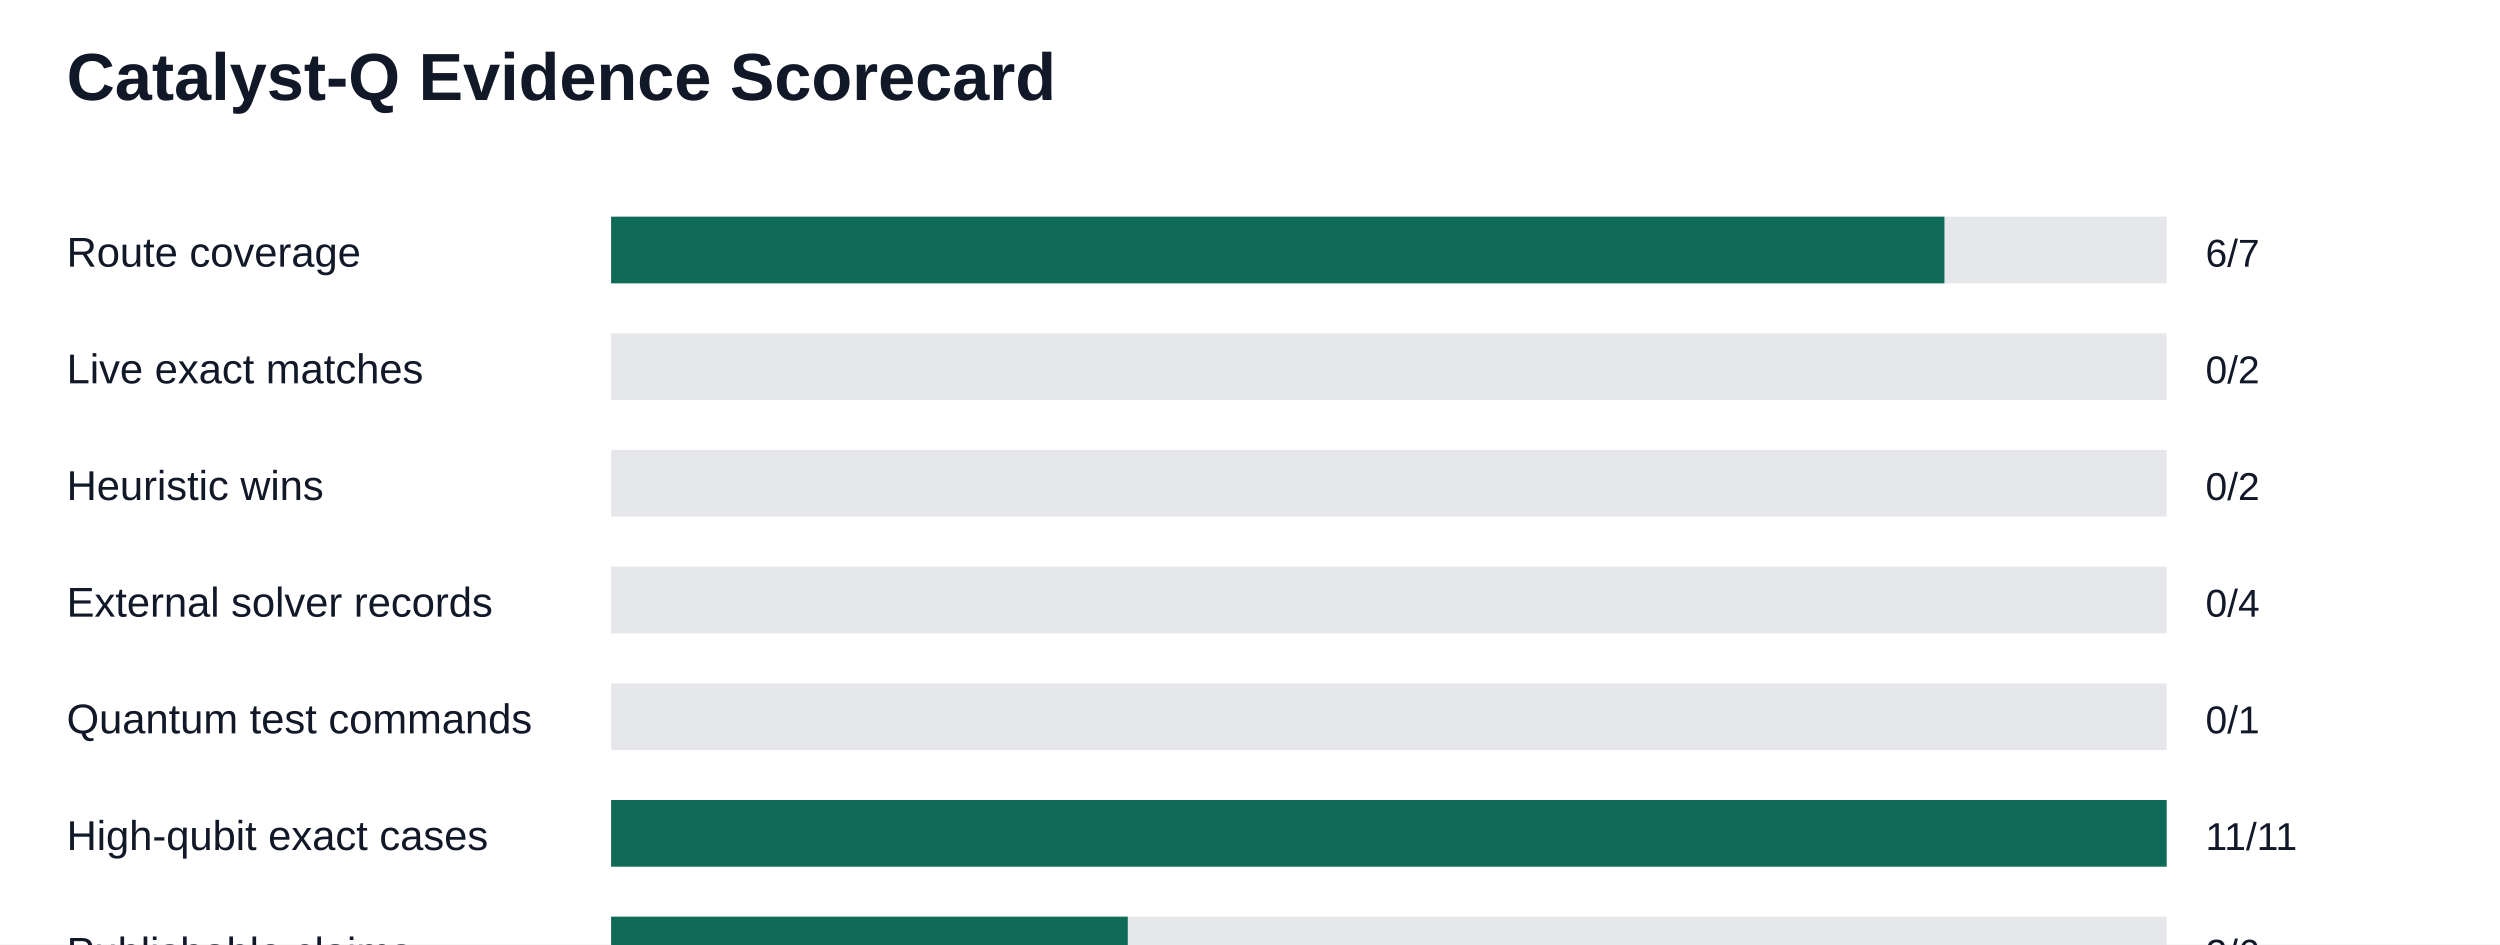
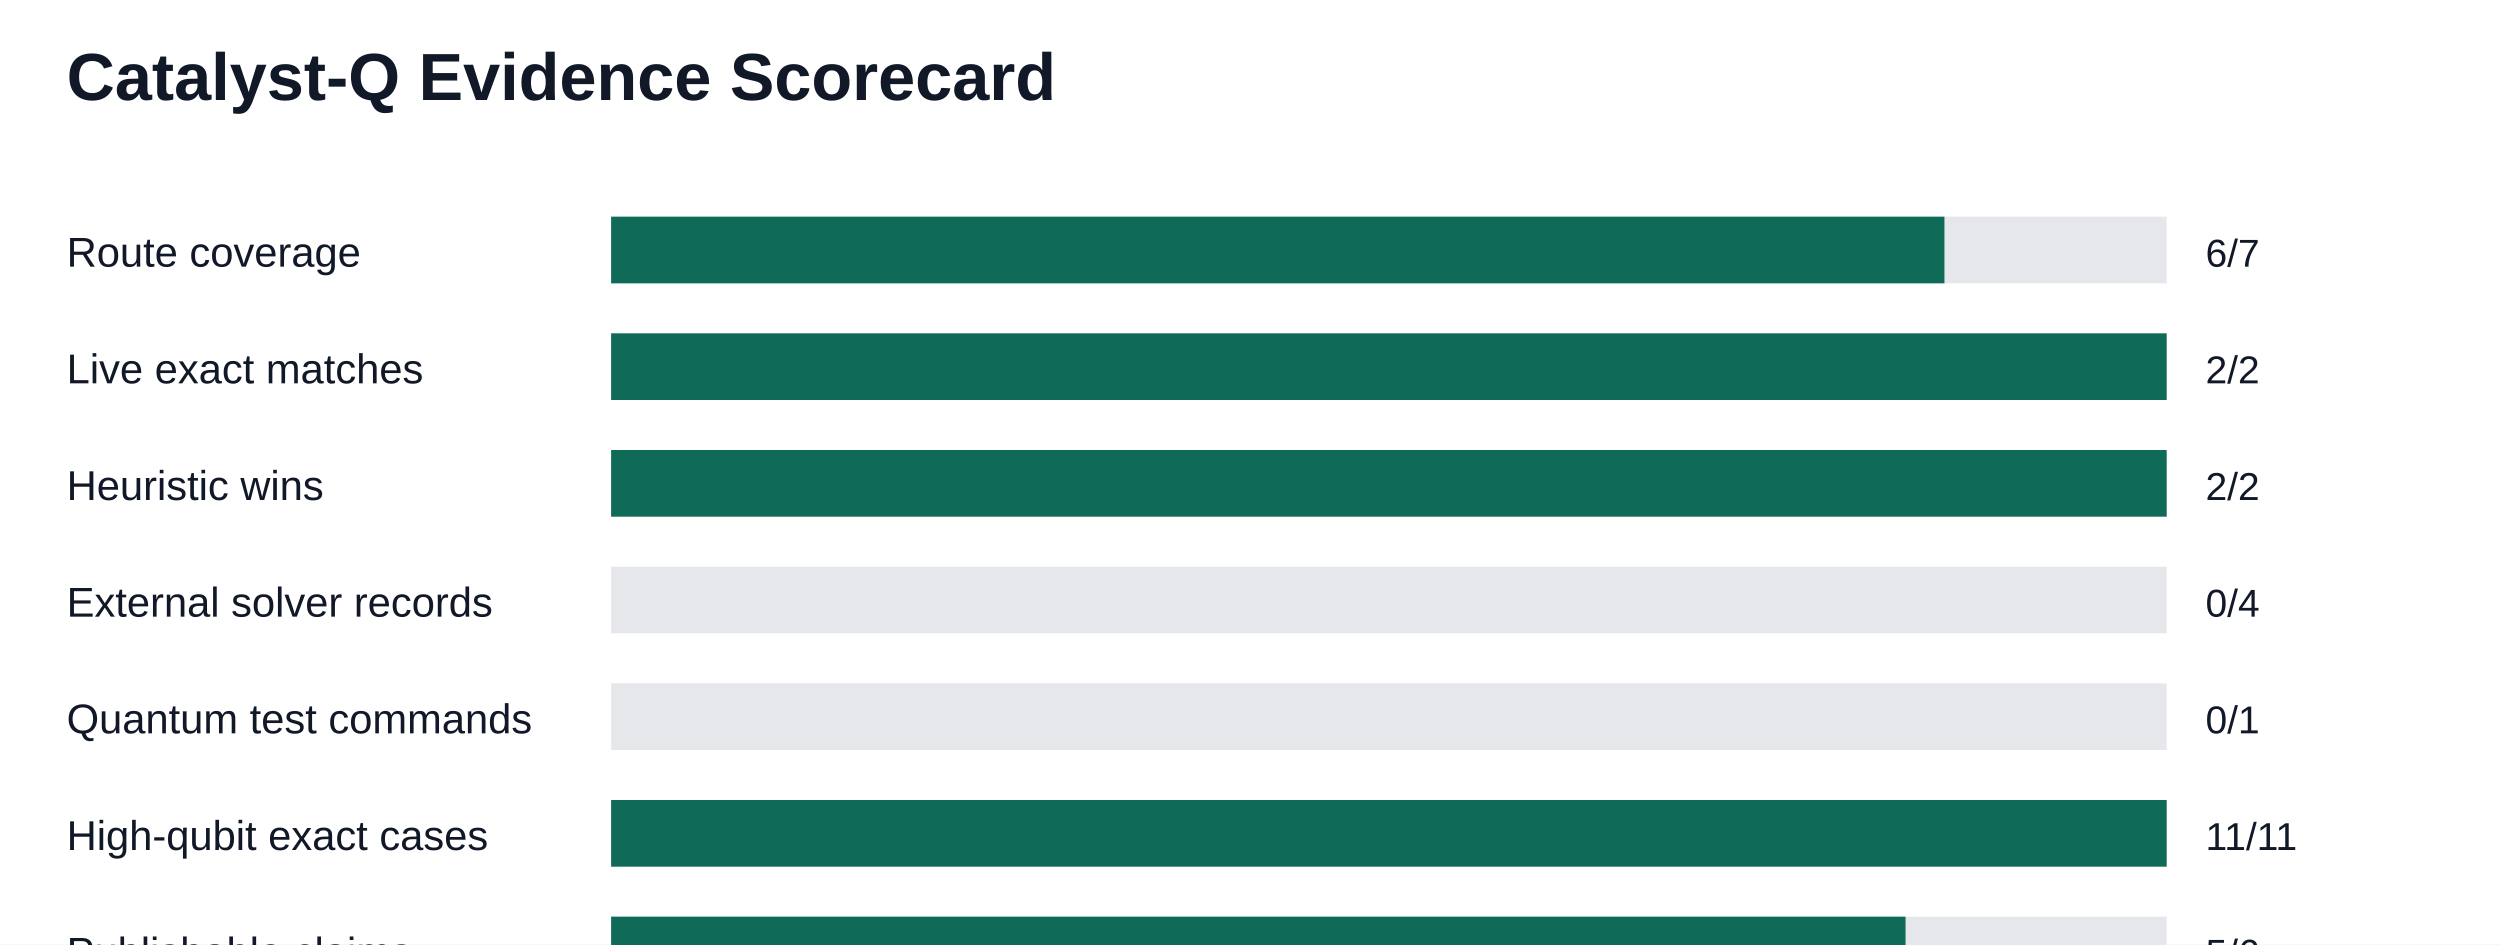
<svg xmlns="http://www.w3.org/2000/svg" width="900" height="340" viewBox="0 0 900 340">
  <rect width="100%" height="100%" fill="#ffffff" />
  <text x="24" y="36" font-family="Arial, sans-serif" font-size="24" font-weight="700" fill="#111827">Catalyst-Q Evidence Scorecard</text>
  <text x="24" y="96" font-family="Arial, sans-serif" font-size="15" fill="#111827">Route coverage</text>
  <rect x="220" y="78" width="560" height="24" fill="#e5e7eb" />
  <rect x="220" y="78" width="480" height="24" fill="#0f6b57" />
  <text x="794" y="96" font-family="Arial, sans-serif" font-size="14" fill="#111827">6/7</text>
  <text x="24" y="138" font-family="Arial, sans-serif" font-size="15" fill="#111827">Live exact matches</text>
  <rect x="220" y="120" width="560" height="24" fill="#e5e7eb" />
-   <rect x="220" y="120" width="0" height="24" fill="#0f6b57" />
-   <text x="794" y="138" font-family="Arial, sans-serif" font-size="14" fill="#111827">0/2</text>
+   <rect x="220" y="120" width="560" height="24" fill="#0f6b57" />
+   <text x="794" y="138" font-family="Arial, sans-serif" font-size="14" fill="#111827">2/2</text>
  <text x="24" y="180" font-family="Arial, sans-serif" font-size="15" fill="#111827">Heuristic wins</text>
  <rect x="220" y="162" width="560" height="24" fill="#e5e7eb" />
-   <rect x="220" y="162" width="0" height="24" fill="#0f6b57" />
-   <text x="794" y="180" font-family="Arial, sans-serif" font-size="14" fill="#111827">0/2</text>
+   <rect x="220" y="162" width="560" height="24" fill="#0f6b57" />
+   <text x="794" y="180" font-family="Arial, sans-serif" font-size="14" fill="#111827">2/2</text>
  <text x="24" y="222" font-family="Arial, sans-serif" font-size="15" fill="#111827">External solver records</text>
  <rect x="220" y="204" width="560" height="24" fill="#e5e7eb" />
  <rect x="220" y="204" width="0" height="24" fill="#0f6b57" />
  <text x="794" y="222" font-family="Arial, sans-serif" font-size="14" fill="#111827">0/4</text>
  <text x="24" y="264" font-family="Arial, sans-serif" font-size="15" fill="#111827">Quantum test commands</text>
  <rect x="220" y="246" width="560" height="24" fill="#e5e7eb" />
  <rect x="220" y="246" width="0" height="24" fill="#0f6b57" />
  <text x="794" y="264" font-family="Arial, sans-serif" font-size="14" fill="#111827">0/1</text>
  <text x="24" y="306" font-family="Arial, sans-serif" font-size="15" fill="#111827">High-qubit exact cases</text>
  <rect x="220" y="288" width="560" height="24" fill="#e5e7eb" />
  <rect x="220" y="288" width="560" height="24" fill="#0f6b57" />
  <text x="794" y="306" font-family="Arial, sans-serif" font-size="14" fill="#111827">11/11</text>
  <text x="24" y="348" font-family="Arial, sans-serif" font-size="15" fill="#111827">Publishable claims</text>
  <rect x="220" y="330" width="560" height="24" fill="#e5e7eb" />
-   <rect x="220" y="330" width="186" height="24" fill="#0f6b57" />
-   <text x="794" y="348" font-family="Arial, sans-serif" font-size="14" fill="#111827">2/6</text>
+   <rect x="220" y="330" width="466" height="24" fill="#0f6b57" />
+   <text x="794" y="348" font-family="Arial, sans-serif" font-size="14" fill="#111827">5/6</text>
</svg>
